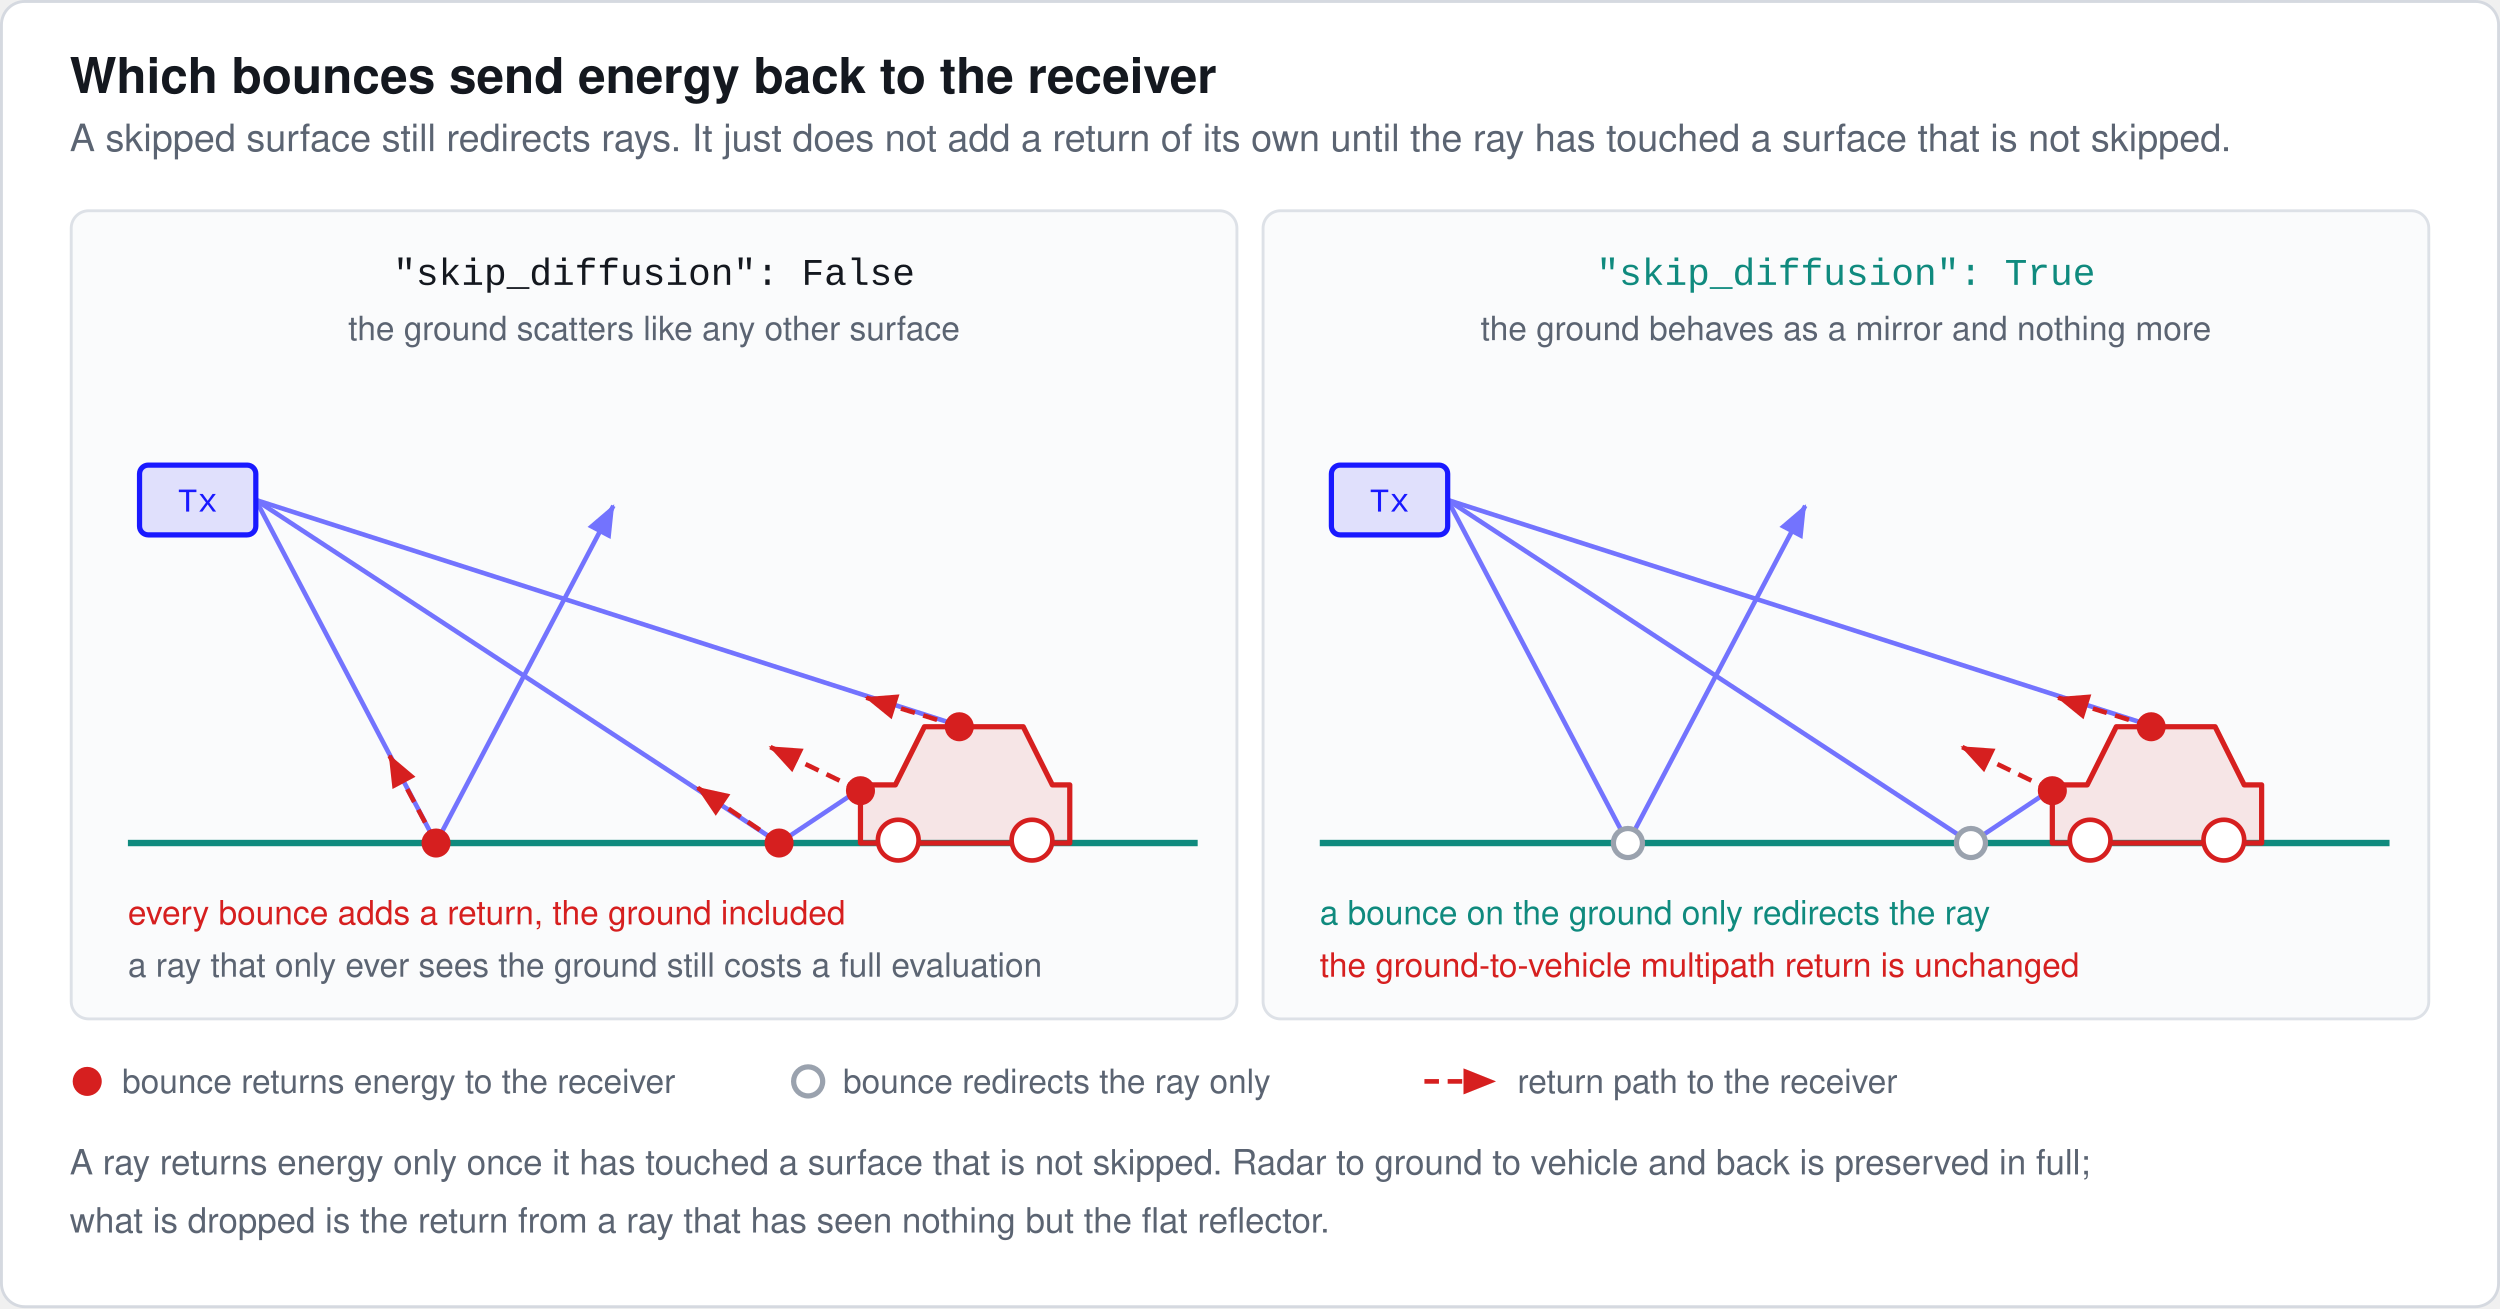
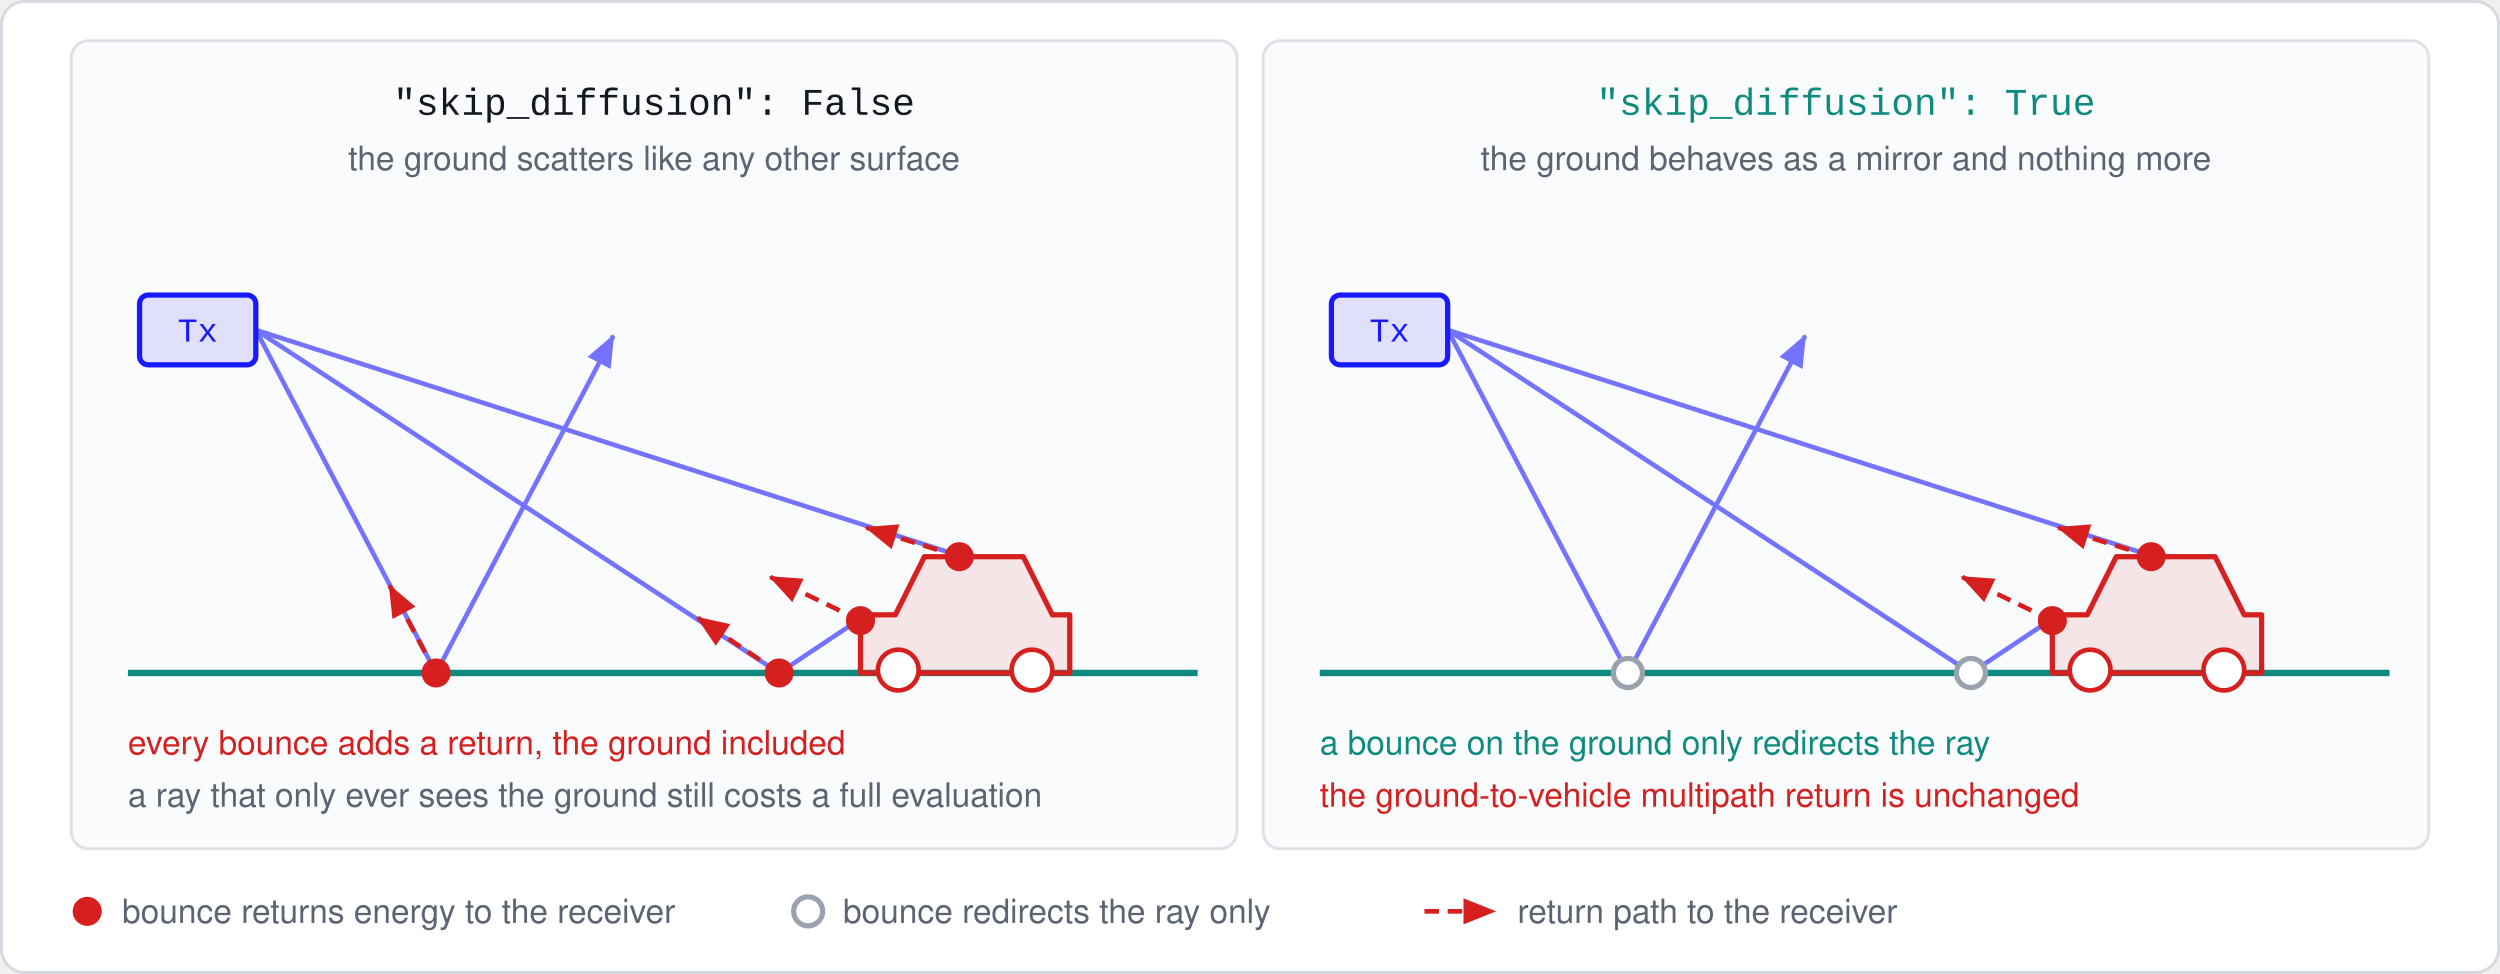
- <svg xmlns="http://www.w3.org/2000/svg" viewBox="0 0 860 450" width="860" height="450" role="img" aria-label="Which bounces send energy back to the receiver, with and without skip_diffusion">
+ <svg xmlns="http://www.w3.org/2000/svg" viewBox="0 0 860 335" width="860" height="335" role="img" aria-label="Which bounces send energy back to the receiver, with and without skip_diffusion">
  <style>
    .bg    { fill:#ffffff; stroke:#d5d9e0; stroke-width:1 }
    .panel { fill:#fafbfc; stroke:#dde1e7; stroke-width:1 }
    .ttl   { font:600 17px 'Segoe UI',Helvetica,Arial,sans-serif; fill:#14181f }
    .sub   { font:13px 'Segoe UI',Helvetica,Arial,sans-serif; fill:#5b6472 }
    .lbl   { font:11.5px 'Segoe UI',Helvetica,Arial,sans-serif; fill:#5b6472 }
    .cap   { font:12px 'Segoe UI',Helvetica,Arial,sans-serif; fill:#5b6472 }
    .code  { font:13px 'IBM Plex Mono',Consolas,'Courier New',monospace }
    .mono  { font:11.5px 'IBM Plex Mono',Consolas,'Courier New',monospace }
    .env   { fill:#0f8a7e }
    .ray   { fill:#1919ff }
    .tgt   { fill:#d61f1f }
    .ink   { fill:#14181f }
  </style>
  <defs>
    <marker id="sArr" markerWidth="8" markerHeight="7" refX="6.6" refY="2.8" orient="auto">
      <path d="M0,0 L7,2.8 L0,5.6 z" fill="#1919ff" />
    </marker>
    <marker id="sRet" markerWidth="8" markerHeight="7" refX="6.6" refY="2.8" orient="auto">
      <path d="M0,0 L7,2.8 L0,5.6 z" fill="#d61f1f" />
    </marker>
  </defs>
-   <rect class="bg" x="0.5" y="0.5" width="859" height="449" rx="8" />
-   <text class="ttl" x="24" y="32">Which bounces send energy back to the receiver</text>
-   <text class="sub" x="24" y="52">A skipped surface still redirects rays. It just does not add a return of its own until the ray has touched a surface that is not skipped.</text>
-   <rect class="panel" x="24.5" y="72.5" width="401" height="278" rx="6" />
-   <text class="code ink" x="225" y="98" text-anchor="middle">"skip_diffusion": False</text>
-   <text class="lbl" x="225" y="117" text-anchor="middle">the ground scatters like any other surface</text>
-   <line x1="44" y1="290" x2="412" y2="290" stroke="#0f8a7e" stroke-width="2.2" />
-   <path d="M296,290 L296,270 L308,270 L318,250 L352,250 L362,270 L368,270 L368,290 Z" fill="#d61f1f" fill-opacity="0.10" stroke="#d61f1f" stroke-width="1.8" stroke-linejoin="round" />
-   <circle cx="309" cy="289" r="7" fill="#ffffff" stroke="#d61f1f" stroke-width="1.6" />
-   <circle cx="355" cy="289" r="7" fill="#ffffff" stroke="#d61f1f" stroke-width="1.6" />
-   <rect x="48" y="160" width="40" height="24" rx="3" fill="#1919ff" fill-opacity="0.12" stroke="#1919ff" stroke-width="1.8" />
-   <text class="mono ray" x="68" y="176" text-anchor="middle">Tx</text>
-   <g fill="none" stroke="#1919ff" stroke-width="1.6" opacity="0.6">
-     <polyline points="88,172 150,290 211,174" marker-end="url(#sArr)" />
-     <line x1="88" y1="172" x2="328" y2="249" />
-     <polyline points="88,172 268,290 295,272" />
+   <rect class="bg" x="0.5" y="0.5" width="859" height="334" rx="8" />
+   <g id="fig" transform="translate(0,-58.5)">
+     <rect class="panel" x="24.5" y="72.5" width="401" height="278" rx="6" />
+     <text class="code ink" x="225" y="98" text-anchor="middle">"skip_diffusion": False</text>
+     <text class="lbl" x="225" y="117" text-anchor="middle">the ground scatters like any other surface</text>
+     <line x1="44" y1="290" x2="412" y2="290" stroke="#0f8a7e" stroke-width="2.2" />
+     <path d="M296,290 L296,270 L308,270 L318,250 L352,250 L362,270 L368,270 L368,290 Z" fill="#d61f1f" fill-opacity="0.10" stroke="#d61f1f" stroke-width="1.8" stroke-linejoin="round" />
+     <circle cx="309" cy="289" r="7" fill="#ffffff" stroke="#d61f1f" stroke-width="1.6" />
+     <circle cx="355" cy="289" r="7" fill="#ffffff" stroke="#d61f1f" stroke-width="1.6" />
+     <rect x="48" y="160" width="40" height="24" rx="3" fill="#1919ff" fill-opacity="0.12" stroke="#1919ff" stroke-width="1.8" />
+     <text class="mono ray" x="68" y="176" text-anchor="middle">Tx</text>
+     <g fill="none" stroke="#1919ff" stroke-width="1.6" opacity="0.6">
+       <polyline points="88,172 150,290 211,174" marker-end="url(#sArr)" />
+       <line x1="88" y1="172" x2="328" y2="249" />
+       <polyline points="88,172 268,290 295,272" />
+     </g>
+     <g fill="none" stroke="#d61f1f" stroke-width="1.6" stroke-dasharray="5 3">
+       <line x1="150" y1="290" x2="134" y2="260" marker-end="url(#sRet)" />
+       <line x1="268" y1="290" x2="240" y2="271" marker-end="url(#sRet)" />
+       <line x1="296" y1="272" x2="265" y2="257" marker-end="url(#sRet)" />
+       <line x1="330" y1="250" x2="298" y2="240" marker-end="url(#sRet)" />
+     </g>
+     <g fill="#d61f1f">
+       <circle cx="150" cy="290" r="5" />
+       <circle cx="330" cy="250" r="5" />
+       <circle cx="268" cy="290" r="5" />
+       <circle cx="296" cy="272" r="5" />
+     </g>
+     <text class="lbl tgt" x="44" y="318">every bounce adds a return, the ground included</text>
+     <text class="lbl" x="44" y="336">a ray that only ever sees the ground still costs a full evaluation</text>
+     <rect class="panel" x="434.5" y="72.5" width="401" height="278" rx="6" />
+     <text class="code env" x="635" y="98" text-anchor="middle">"skip_diffusion": True</text>
+     <text class="lbl" x="635" y="117" text-anchor="middle">the ground behaves as a mirror and nothing more</text>
+     <line x1="454" y1="290" x2="822" y2="290" stroke="#0f8a7e" stroke-width="2.2" />
+     <path d="M706,290 L706,270 L718,270 L728,250 L762,250 L772,270 L778,270 L778,290 Z" fill="#d61f1f" fill-opacity="0.10" stroke="#d61f1f" stroke-width="1.8" stroke-linejoin="round" />
+     <circle cx="719" cy="289" r="7" fill="#ffffff" stroke="#d61f1f" stroke-width="1.6" />
+     <circle cx="765" cy="289" r="7" fill="#ffffff" stroke="#d61f1f" stroke-width="1.6" />
+     <rect x="458" y="160" width="40" height="24" rx="3" fill="#1919ff" fill-opacity="0.12" stroke="#1919ff" stroke-width="1.8" />
+     <text class="mono ray" x="478" y="176" text-anchor="middle">Tx</text>
+     <g fill="none" stroke="#1919ff" stroke-width="1.6" opacity="0.6">
+       <polyline points="498,172 560,290 621,174" marker-end="url(#sArr)" />
+       <line x1="498" y1="172" x2="738" y2="249" />
+       <polyline points="498,172 678,290 705,272" />
+     </g>
+     <g fill="none" stroke="#d61f1f" stroke-width="1.6" stroke-dasharray="5 3">
+       <line x1="706" y1="272" x2="675" y2="257" marker-end="url(#sRet)" />
+       <line x1="740" y1="250" x2="708" y2="240" marker-end="url(#sRet)" />
+     </g>
+     <g fill="#ffffff" stroke="#9aa2ae" stroke-width="1.8">
+       <circle cx="560" cy="290" r="5" />
+       <circle cx="678" cy="290" r="5" />
+     </g>
+     <g fill="#d61f1f">
+       <circle cx="740" cy="250" r="5" />
+       <circle cx="706" cy="272" r="5" />
+     </g>
+     <text class="lbl env" x="454" y="318">a bounce on the ground only redirects the ray</text>
+     <text class="lbl tgt" x="454" y="336">the ground-to-vehicle multipath return is unchanged</text>
+     <circle cx="30" cy="372" r="5" fill="#d61f1f" />
+     <text class="lbl" x="42" y="376">bounce returns energy to the receiver</text>
+     <circle cx="278" cy="372" r="5" fill="#ffffff" stroke="#9aa2ae" stroke-width="1.8" />
+     <text class="lbl" x="290" y="376">bounce redirects the ray only</text>
+     <line x1="490" y1="372" x2="514" y2="372" stroke="#d61f1f" stroke-width="1.6" stroke-dasharray="5 3" marker-end="url(#sRet)" />
+     <text class="lbl" x="522" y="376">return path to the receiver</text>
  </g>
-   <g fill="none" stroke="#d61f1f" stroke-width="1.6" stroke-dasharray="5 3">
-     <line x1="150" y1="290" x2="134" y2="260" marker-end="url(#sRet)" />
-     <line x1="268" y1="290" x2="240" y2="271" marker-end="url(#sRet)" />
-     <line x1="296" y1="272" x2="265" y2="257" marker-end="url(#sRet)" />
-     <line x1="330" y1="250" x2="298" y2="240" marker-end="url(#sRet)" />
-   </g>
-   <g fill="#d61f1f">
-     <circle cx="150" cy="290" r="5" />
-     <circle cx="330" cy="250" r="5" />
-     <circle cx="268" cy="290" r="5" />
-     <circle cx="296" cy="272" r="5" />
-   </g>
-   <text class="lbl tgt" x="44" y="318">every bounce adds a return, the ground included</text>
-   <text class="lbl" x="44" y="336">a ray that only ever sees the ground still costs a full evaluation</text>
-   <rect class="panel" x="434.5" y="72.5" width="401" height="278" rx="6" />
-   <text class="code env" x="635" y="98" text-anchor="middle">"skip_diffusion": True</text>
-   <text class="lbl" x="635" y="117" text-anchor="middle">the ground behaves as a mirror and nothing more</text>
-   <line x1="454" y1="290" x2="822" y2="290" stroke="#0f8a7e" stroke-width="2.2" />
-   <path d="M706,290 L706,270 L718,270 L728,250 L762,250 L772,270 L778,270 L778,290 Z" fill="#d61f1f" fill-opacity="0.10" stroke="#d61f1f" stroke-width="1.8" stroke-linejoin="round" />
-   <circle cx="719" cy="289" r="7" fill="#ffffff" stroke="#d61f1f" stroke-width="1.6" />
-   <circle cx="765" cy="289" r="7" fill="#ffffff" stroke="#d61f1f" stroke-width="1.6" />
-   <rect x="458" y="160" width="40" height="24" rx="3" fill="#1919ff" fill-opacity="0.12" stroke="#1919ff" stroke-width="1.8" />
-   <text class="mono ray" x="478" y="176" text-anchor="middle">Tx</text>
-   <g fill="none" stroke="#1919ff" stroke-width="1.6" opacity="0.6">
-     <polyline points="498,172 560,290 621,174" marker-end="url(#sArr)" />
-     <line x1="498" y1="172" x2="738" y2="249" />
-     <polyline points="498,172 678,290 705,272" />
-   </g>
-   <g fill="none" stroke="#d61f1f" stroke-width="1.6" stroke-dasharray="5 3">
-     <line x1="706" y1="272" x2="675" y2="257" marker-end="url(#sRet)" />
-     <line x1="740" y1="250" x2="708" y2="240" marker-end="url(#sRet)" />
-   </g>
-   <g fill="#ffffff" stroke="#9aa2ae" stroke-width="1.8">
-     <circle cx="560" cy="290" r="5" />
-     <circle cx="678" cy="290" r="5" />
-   </g>
-   <g fill="#d61f1f">
-     <circle cx="740" cy="250" r="5" />
-     <circle cx="706" cy="272" r="5" />
-   </g>
-   <text class="lbl env" x="454" y="318">a bounce on the ground only redirects the ray</text>
-   <text class="lbl tgt" x="454" y="336">the ground-to-vehicle multipath return is unchanged</text>
-   <circle cx="30" cy="372" r="5" fill="#d61f1f" />
-   <text class="lbl" x="42" y="376">bounce returns energy to the receiver</text>
-   <circle cx="278" cy="372" r="5" fill="#ffffff" stroke="#9aa2ae" stroke-width="1.8" />
-   <text class="lbl" x="290" y="376">bounce redirects the ray only</text>
-   <line x1="490" y1="372" x2="514" y2="372" stroke="#d61f1f" stroke-width="1.6" stroke-dasharray="5 3" marker-end="url(#sRet)" />
-   <text class="lbl" x="522" y="376">return path to the receiver</text>
-   <text class="cap" x="24" y="404">A ray returns energy only once it has touched a surface that is not skipped. Radar to ground to vehicle and back is preserved in full;</text>
-   <text class="cap" x="24" y="424">what is dropped is the return from a ray that has seen nothing but the flat reflector.</text>
</svg>
